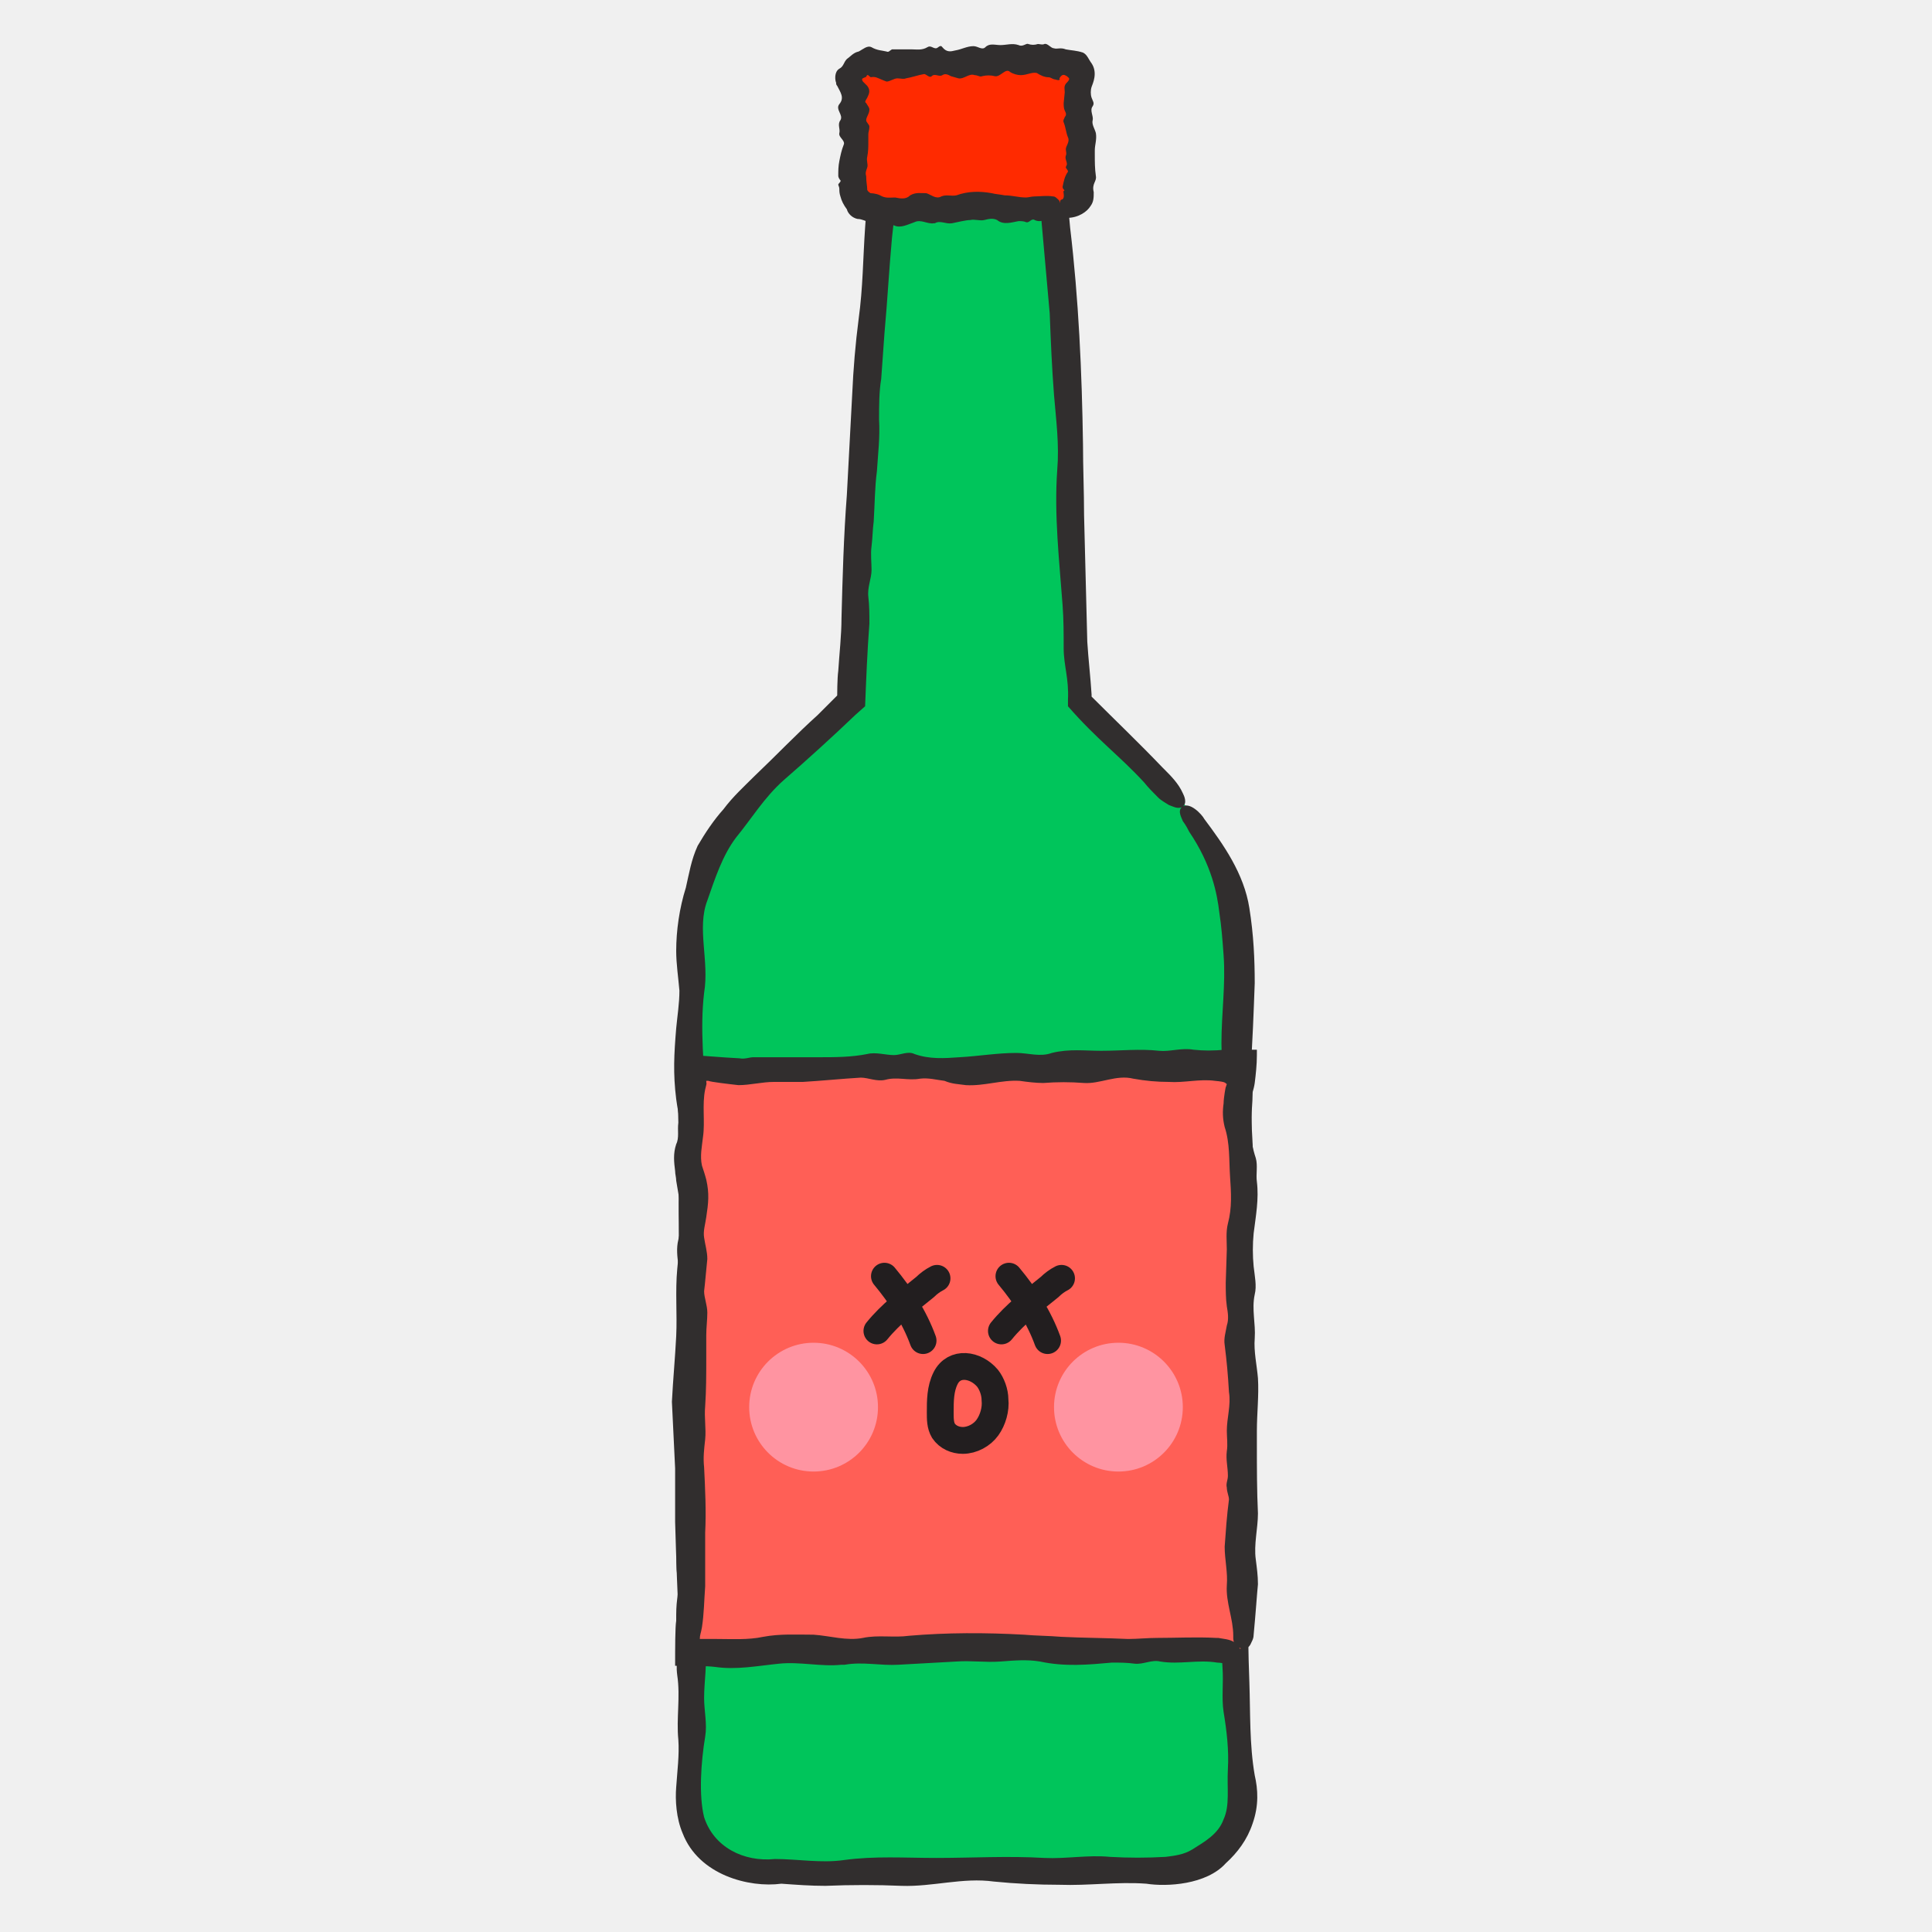
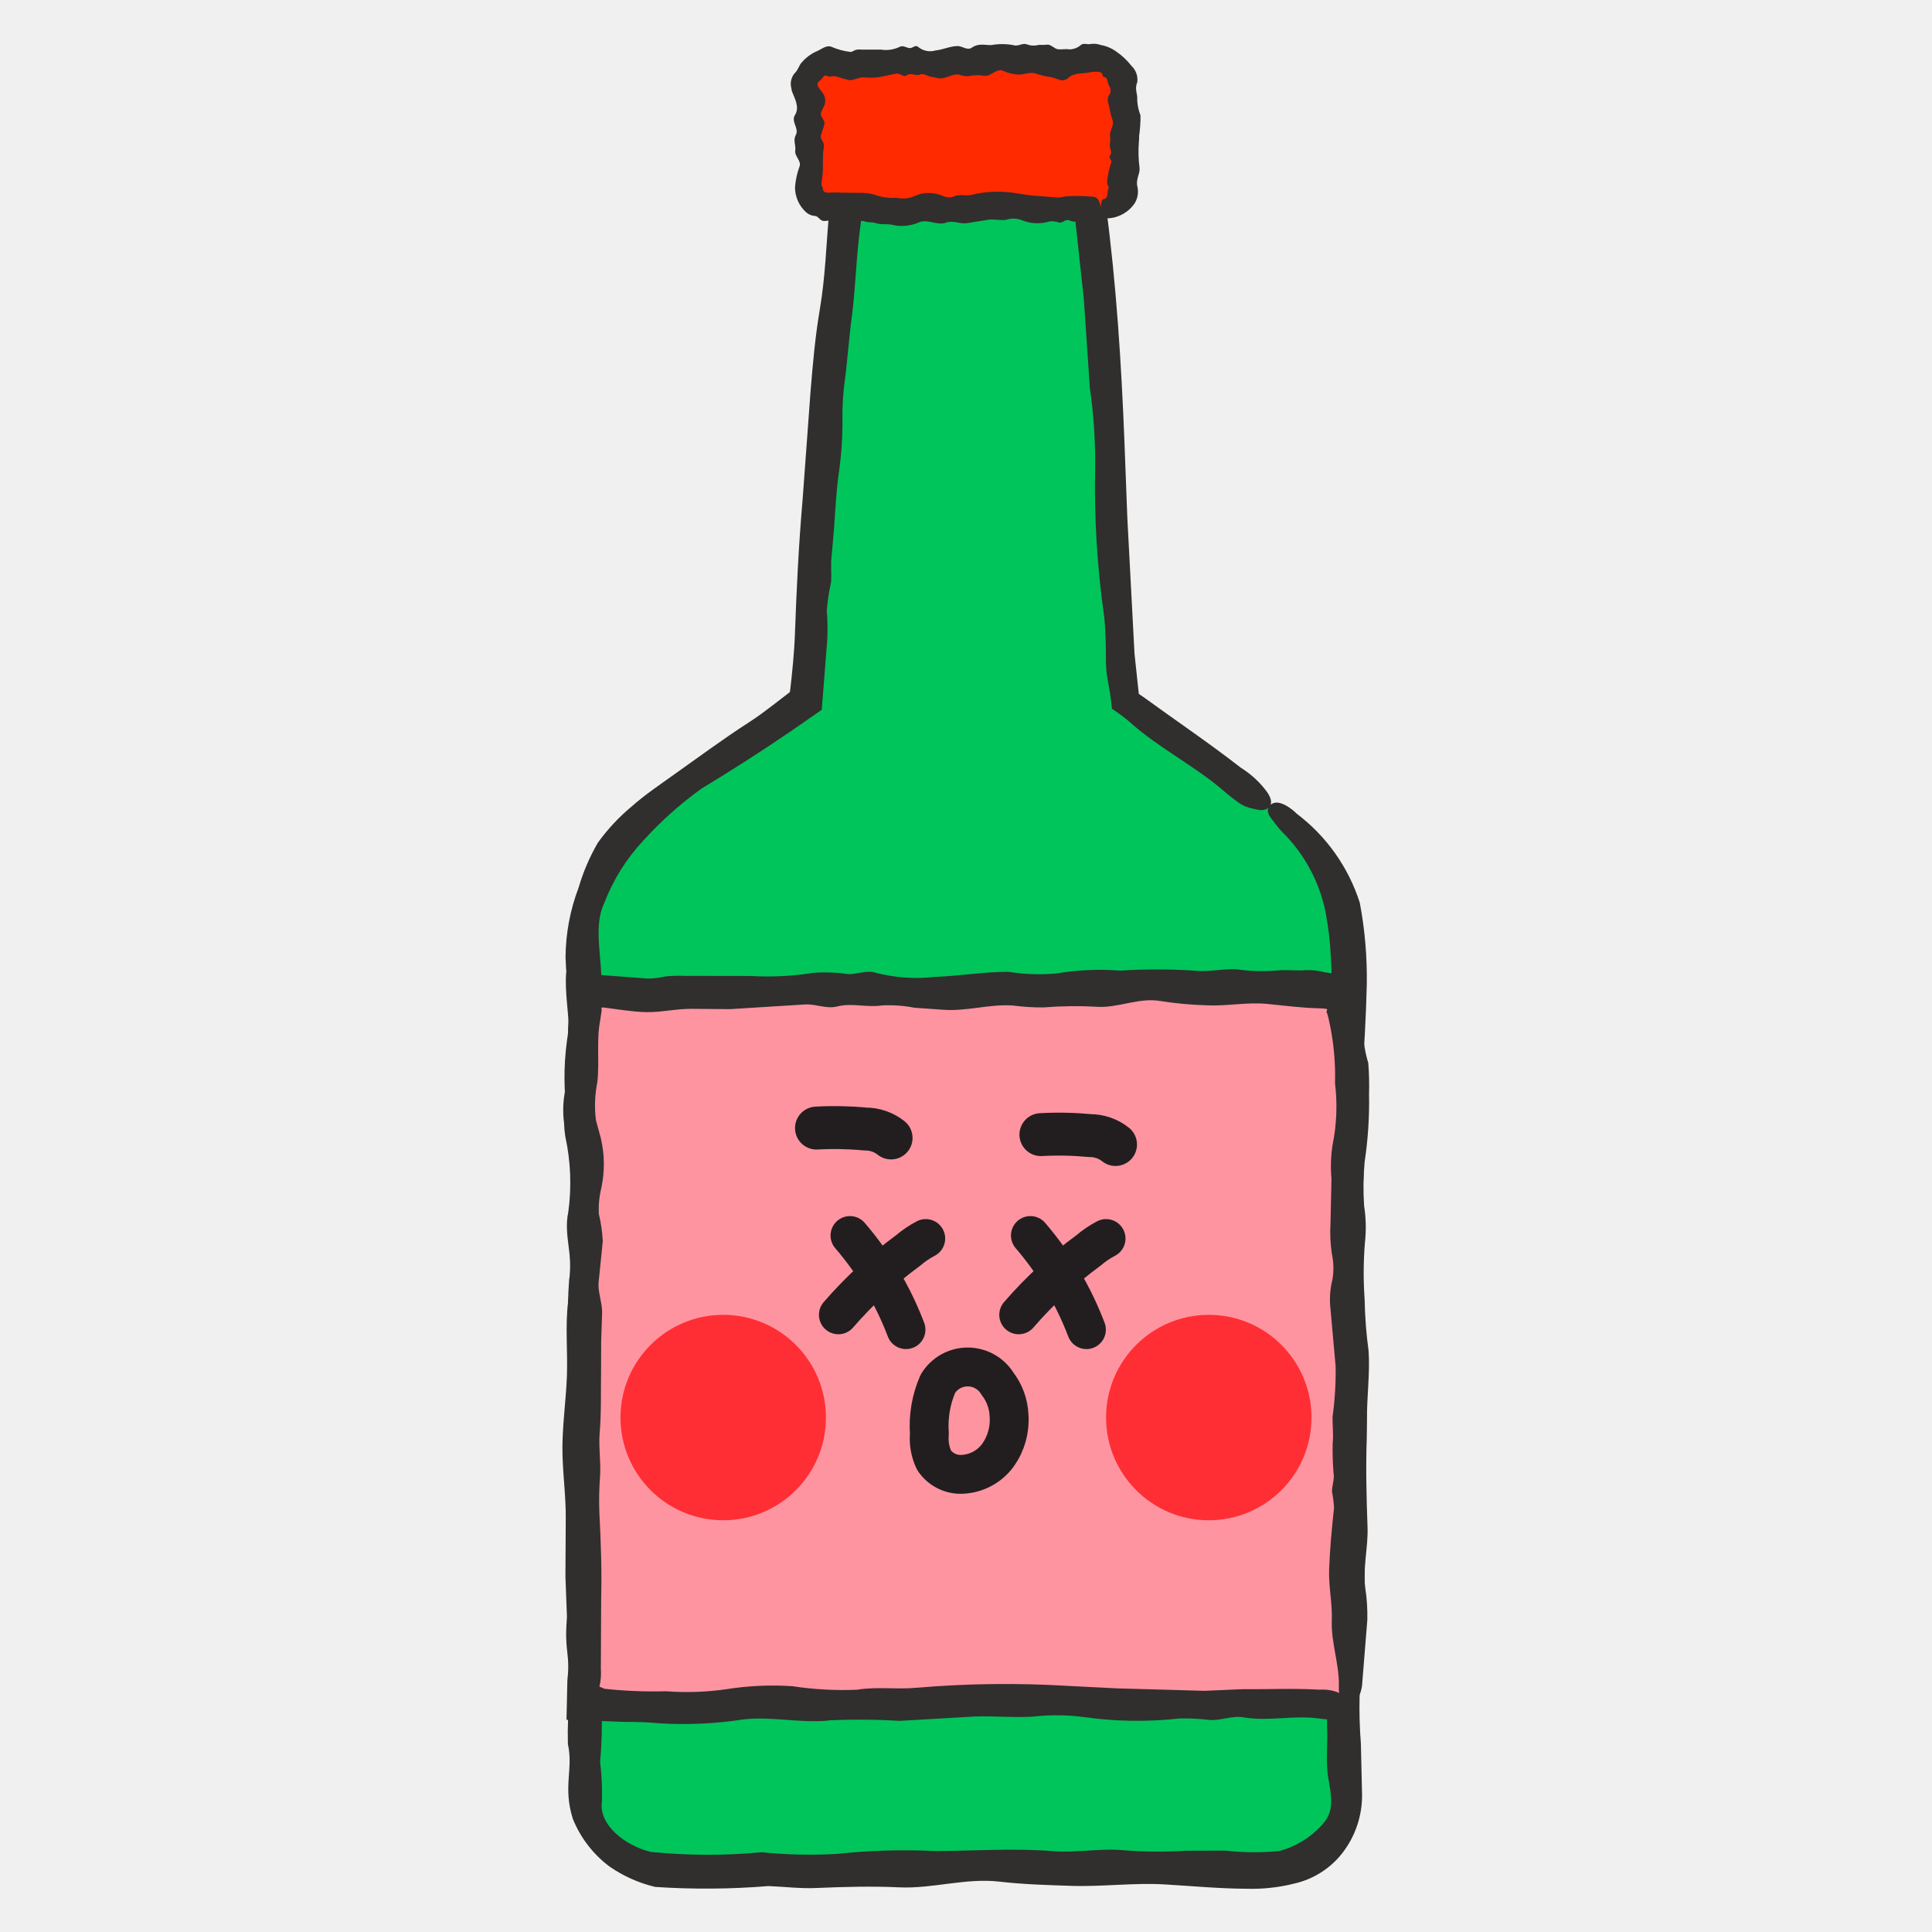
- <svg xmlns="http://www.w3.org/2000/svg" version="1.1" id="레이어_1" x="0px" y="0px" viewBox="0 0 18 18" style="enable-background:new 0 0 18 18;" xml:space="preserve">
-   <style type="text/css">
- 	.st0{fill:#00C55B;}
- 	.st1{fill:#312E2E;}
- 	.st2{fill:#FF5F56;}
- 	.st3{fill:#FF2A00;}
- 	.st4{fill:#FF94A1;}
- 	.st5{fill:#FFFFFF;}
- 	.st6{fill:#008F4E;}
- 	.st7{fill:#221E1F;stroke:#221E1F;stroke-width:0.093;stroke-linecap:round;stroke-linejoin:round;stroke-miterlimit:10;}
- 	.st8{fill:none;stroke:#221E1F;stroke-width:0.317;stroke-linecap:round;stroke-linejoin:round;stroke-miterlimit:10;}
- 	.st9{fill:none;stroke:#EE4022;stroke-width:0.119;stroke-linecap:round;stroke-linejoin:round;stroke-miterlimit:10;}
- 	.st10{fill:#FF543A;stroke:#221E1F;stroke-width:0.2;stroke-linecap:round;stroke-linejoin:round;stroke-miterlimit:10;}
- 	.st11{fill:#FF0005;}
- 	.st12{fill:#FF8B00;}
- 	.st13{fill:#FFFF00;}
- 	.st14{fill:#00FF00;}
- 	.st15{fill:#00BDFF;}
- 	.st16{fill:#BB00FF;}
- 	.st17{fill:none;stroke:#221E1F;stroke-width:0.19;stroke-linecap:round;stroke-linejoin:round;stroke-miterlimit:10;}
- 	.st18{fill:none;stroke:#221E1F;stroke-width:0.2;stroke-linecap:round;stroke-linejoin:round;stroke-miterlimit:10;}
- 	.st19{fill:none;stroke:#00C9F8;stroke-width:0.2;stroke-linecap:round;stroke-linejoin:round;stroke-miterlimit:10;}
- 	.st20{fill:none;stroke:#221E1F;stroke-width:0.25;stroke-linecap:round;stroke-linejoin:round;stroke-miterlimit:10;}
- </style>
-   <g>
-     <path class="st0" d="M11.04,7.5l-0.97-0.97L9.81,1.25H9H8.19L7.93,6.53L6.96,7.5C6.63,7.83,6.44,8.28,6.44,8.75v7.99   c0,0.38,0.31,0.69,0.69,0.69H9h1.87c0.38,0,0.69-0.31,0.69-0.69V8.75C11.56,8.28,11.37,7.83,11.04,7.5z" />
-     <g>
-       <g>
-         <path class="st1" d="M7.28,17.55c0.14,0.01,0.27,0.02,0.41,0.02c0.24-0.01,0.48-0.01,0.71,0c0.29,0.01,0.57-0.08,0.86-0.04     c0.2,0.02,0.41,0.03,0.61,0.03c0.27,0.01,0.54-0.03,0.81-0.01c0.19,0.03,0.56,0.01,0.74-0.19c0.11-0.1,0.2-0.22,0.25-0.37     c0.06-0.17,0.05-0.32,0.02-0.45c-0.05-0.29-0.04-0.58-0.05-0.87c-0.01-0.28-0.02-0.55,0.02-0.83c0.02-0.15,0.01-0.3,0.01-0.45     l0.01-0.59c0-0.14,0-0.28-0.01-0.42c-0.01-0.11-0.02-0.23,0-0.34c0.01-0.11,0.03-0.22,0.02-0.33c-0.01-0.28-0.03-0.54-0.04-0.84     c-0.02-0.23,0.02-0.45,0.02-0.67c0-0.12-0.01-0.24,0-0.36c0.01-0.14-0.01-0.29-0.01-0.43c0-0.06,0.01-0.14,0.01-0.21     c0-0.07-0.02-0.14-0.02-0.21c0.02-0.28,0.03-0.56,0.04-0.83c0-0.22-0.01-0.45-0.05-0.7c-0.05-0.32-0.24-0.59-0.42-0.83     c-0.02-0.04-0.14-0.17-0.21-0.11c-0.04,0.04,0,0.1,0.01,0.13c0.03,0.04,0.05,0.08,0.06,0.1c0.21,0.31,0.26,0.58,0.28,0.75     c0.02,0.13,0.03,0.26,0.04,0.4c0.02,0.27-0.02,0.54-0.02,0.82c0.01,0.4,0.01,0.8,0.01,1.2l0,0.24c0,0.31-0.02,0.62-0.01,0.93     c0.01,0.23,0.04,0.46,0.03,0.69c-0.01,0.25,0.03,0.51,0,0.77c-0.02,0.16,0,0.33,0.01,0.49c0.01,0.2,0.01,0.39,0,0.59     c-0.02,0.3-0.05,0.61-0.03,0.91c0.01,0.14-0.01,0.28,0.01,0.41c0.03,0.18,0.05,0.36,0.04,0.53c-0.01,0.18,0.02,0.34-0.04,0.47     c-0.05,0.14-0.18,0.21-0.29,0.28c-0.08,0.05-0.17,0.06-0.25,0.07c-0.17,0.01-0.35,0.01-0.52,0c-0.2-0.02-0.41,0.02-0.61,0.01     c-0.34-0.02-0.67,0-1.01,0c-0.29,0-0.57-0.02-0.86,0.02c-0.21,0.03-0.43-0.01-0.64-0.01c-0.29,0.03-0.57-0.11-0.66-0.39     c-0.05-0.2-0.03-0.51,0.01-0.75c0.02-0.12-0.01-0.24-0.01-0.36c0-0.16,0.03-0.31,0.01-0.47c-0.03-0.28-0.03-0.56-0.03-0.84     c0-0.3,0-0.6,0-0.9c0-0.08,0-0.17,0-0.25c-0.01-0.08-0.02-0.16-0.02-0.24c0.02-0.28,0.01-0.55,0.05-0.83     c0.02-0.15-0.02-0.31-0.01-0.47c0-0.17,0-0.31,0-0.48c0.01-0.12-0.01-0.25,0.02-0.38c0.03-0.16,0.02-0.32,0.01-0.48     c0-0.06-0.01-0.11-0.01-0.18C6.56,9.93,6.52,9.59,6.56,9.25c0.05-0.3-0.07-0.6,0.03-0.86c0.07-0.2,0.14-0.42,0.27-0.59     C7,7.63,7.12,7.43,7.3,7.27c0.23-0.2,0.45-0.4,0.67-0.61l0.09-0.08C8.07,6.33,8.08,6.07,8.1,5.81c0-0.08,0-0.17-0.01-0.25     C8.08,5.47,8.12,5.39,8.12,5.31c0-0.07-0.01-0.15,0-0.22c0.01-0.08,0.01-0.16,0.02-0.23C8.15,4.7,8.15,4.54,8.17,4.39     C8.18,4.23,8.2,4.07,8.19,3.91c0-0.13,0-0.26,0.02-0.38c0.01-0.15,0.02-0.27,0.03-0.42c0.03-0.33,0.04-0.56,0.07-0.89     C8.33,2.06,8.34,1.9,8.34,1.74c0-0.15,0-0.37-0.01-0.34c0.01,0,0.01-0.01,0.04-0.01C8.74,1.36,9.1,1.41,9.46,1.4l0.05,0     c0.06,0,0.11-0.01,0.17-0.01l0,0.04l0,0.16c0,0.11,0.01,0.21,0.01,0.32c0.03,0.33,0.06,0.68,0.09,1.01     c0.01,0.26,0.02,0.5,0.04,0.76c0.02,0.24,0.05,0.46,0.03,0.7C9.82,4.8,9.87,5.23,9.9,5.64c0.01,0.13,0.01,0.27,0.01,0.4     c0,0.16,0.05,0.28,0.04,0.48l0,0.06c0.27,0.31,0.48,0.46,0.71,0.71c0.04,0.05,0.08,0.09,0.13,0.14c0.03,0.03,0.07,0.05,0.1,0.07     c0.03,0.01,0.08,0.04,0.12,0.02c0.06-0.03,0.02-0.11,0.01-0.13c-0.04-0.09-0.11-0.16-0.17-0.22l-0.02-0.02     c-0.22-0.23-0.44-0.44-0.66-0.66l0-0.02c-0.01-0.16-0.03-0.33-0.04-0.49L10.1,4.8c0-0.22-0.01-0.44-0.01-0.66     c-0.01-0.67-0.04-1.35-0.12-2.02C9.94,1.83,9.95,1.64,9.91,1.26c0-0.04-0.01-0.07-0.01-0.1c-0.23,0.01-0.36,0-0.49-0.01     c-0.13-0.01-0.26-0.02-0.4-0.02l-0.41,0C8.44,1.13,8.28,1.13,8.09,1.14l0,0.1c0,0.25,0,0.31,0,0.47     C8.08,1.85,8.07,1.99,8.06,2.12C8.04,2.41,8.04,2.68,8,2.97C7.97,3.2,7.95,3.44,7.94,3.67L7.89,4.61C7.86,5,7.85,5.38,7.84,5.76     c0,0.16-0.02,0.33-0.03,0.49C7.8,6.32,7.8,6.48,7.8,6.48L7.73,6.55L7.62,6.66c-0.2,0.18-0.39,0.38-0.59,0.57     c-0.1,0.1-0.2,0.19-0.29,0.31C6.65,7.64,6.57,7.76,6.5,7.88C6.44,8.01,6.42,8.14,6.39,8.27c-0.06,0.19-0.09,0.4-0.09,0.59     c0,0.12,0.02,0.25,0.03,0.37C6.33,9.35,6.31,9.47,6.3,9.58c-0.02,0.24-0.03,0.42,0,0.66c0.01,0.08,0.03,0.17,0.04,0.24     c0.02,0.17,0,0.33-0.01,0.51c-0.02,0.27,0.01,0.56-0.02,0.83c-0.02,0.21,0,0.42-0.01,0.63c-0.01,0.2-0.03,0.41-0.04,0.61     c0.01,0.2,0.02,0.42,0.03,0.62l0,0.5c0.01,0.33,0.02,0.68,0.04,1.01c0,0.14-0.04,0.28-0.02,0.42c0.03,0.2-0.01,0.4,0.01,0.6     c0.01,0.14-0.01,0.29-0.02,0.44c-0.01,0.12,0,0.29,0.06,0.43C6.51,17.47,6.98,17.59,7.28,17.55z" />
-       </g>
-     </g>
-   </g>
-   <g>
-     <rect x="6.44" y="9.95" class="st2" width="5.12" height="5.41" />
-     <g>
-       <g>
-         <path class="st1" d="M9.5,10.07c0.07,0.01,0.15,0.02,0.22,0.02c0.13-0.01,0.25-0.01,0.38,0c0.15,0.01,0.3-0.08,0.46-0.04     c0.11,0.02,0.22,0.03,0.33,0.03c0.14,0.01,0.29-0.03,0.43-0.01c0.11,0.01,0.09,0.02,0.11,0.03l-0.01,0.03     c0-0.01-0.02,0.1-0.02,0.15c-0.01,0.07-0.01,0.14,0.01,0.22c0.05,0.15,0.04,0.31,0.05,0.46c0.01,0.15,0.02,0.29-0.02,0.44     c-0.02,0.08-0.01,0.16-0.01,0.24l-0.01,0.31c0,0.07,0,0.15,0.01,0.22c0.01,0.06,0.02,0.12,0,0.18c-0.01,0.06-0.03,0.12-0.02,0.18     c0.02,0.16,0.03,0.27,0.04,0.44c0.02,0.12-0.02,0.24-0.02,0.36c0,0.06,0.01,0.13,0,0.19c-0.01,0.08,0.01,0.15,0.01,0.23     c0,0.04-0.02,0.07-0.01,0.11c0,0.04,0.02,0.08,0.02,0.11c-0.02,0.15-0.03,0.3-0.04,0.44c0,0.12,0.03,0.24,0.02,0.36     c-0.01,0.16,0.06,0.31,0.06,0.47c0,0.02-0.01,0.11,0.09,0.12c0.06,0,0.07-0.04,0.08-0.06c0.01-0.02,0.02-0.04,0.02-0.07     c0.02-0.21,0.03-0.37,0.04-0.47c0-0.08-0.01-0.15-0.02-0.23c-0.02-0.14,0.02-0.29,0.02-0.43c-0.01-0.21-0.01-0.42-0.01-0.64     l0-0.13c0-0.16,0.02-0.33,0.01-0.49c-0.01-0.12-0.04-0.25-0.03-0.37c0.01-0.14-0.03-0.27,0-0.41c0.02-0.08,0-0.17-0.01-0.26     c-0.01-0.1-0.01-0.21,0-0.31c0.02-0.16,0.05-0.32,0.03-0.48c-0.01-0.07,0.01-0.15-0.01-0.22c-0.03-0.09-0.05-0.19-0.04-0.28     c0-0.1,0-0.18,0-0.27c0-0.05,0.02-0.08,0.03-0.15c0.01-0.08,0.02-0.17,0.02-0.26l0-0.05c-0.1,0-0.19,0-0.29,0     c-0.13,0.01-0.2,0.01-0.3,0c-0.11-0.02-0.22,0.02-0.32,0.01c-0.18-0.02-0.36,0-0.54,0c-0.15,0-0.3-0.02-0.46,0.02     C9.69,9.85,9.58,9.81,9.47,9.81c-0.18,0-0.35,0.03-0.53,0.04C8.8,9.86,8.66,9.87,8.52,9.82C8.46,9.79,8.39,9.83,8.33,9.83     c-0.08,0-0.17-0.03-0.25-0.01c-0.15,0.03-0.3,0.03-0.45,0.03l-0.48,0c-0.04,0-0.09,0-0.13,0C6.98,9.85,6.94,9.87,6.89,9.86     C6.7,9.85,6.61,9.84,6.32,9.82l-0.02,0c-0.01,0.12,0.02,0.33,0.02,0.38c-0.01,0.09,0,0.17,0,0.26c-0.01,0.07,0.01,0.14-0.02,0.2     c-0.03,0.09-0.02,0.17-0.01,0.25c0,0.03,0.01,0.06,0.01,0.09c0.03,0.18,0.07,0.36,0.02,0.55c-0.04,0.16,0.04,0.32,0.01,0.48     c-0.03,0.12,0,0.25-0.01,0.37c-0.01,0.12,0.06,0.24,0.04,0.37c-0.02,0.16-0.04,0.32-0.04,0.48c0,0.15-0.01,0.29-0.01,0.43     c0,0.04,0.01,0.09,0.02,0.13c0.01,0.04-0.02,0.09-0.02,0.13c0,0.04,0.01,0.08,0.01,0.12c0,0.05,0,0.08,0,0.12     c0,0.08,0,0.16-0.01,0.25c-0.01,0.08-0.01,0.17,0,0.26c0.01,0.07,0.01,0.14,0,0.2C6.3,14.97,6.3,15.01,6.3,15.1     c-0.01,0.06-0.01,0.26-0.01,0.42c0.11,0,0.29,0,0.37,0.01c0.2,0.03,0.4-0.01,0.6-0.03c0.19-0.02,0.39,0.03,0.58,0.01l0.03,0     c0.17-0.03,0.33,0.01,0.5,0c0.17-0.01,0.37-0.02,0.54-0.03c0.14-0.01,0.27,0.01,0.41,0c0.13-0.01,0.25-0.02,0.37,0     c0.23,0.05,0.45,0.03,0.67,0.01c0.07,0,0.14,0,0.21,0.01c0.08,0.01,0.16-0.04,0.24-0.02c0.18,0.03,0.35-0.02,0.53,0.01     c0.03,0,0.07,0.01,0.1,0.01c0.02,0,0.04-0.01,0.06-0.03c0.02-0.01,0.05-0.03,0.05-0.07c0.01-0.06-0.03-0.09-0.05-0.1     c-0.05-0.03-0.1-0.03-0.15-0.04l-0.02,0c-0.18-0.01-0.37,0-0.55,0c-0.09,0-0.18,0.01-0.27,0.01c-0.21-0.01-0.42-0.01-0.62-0.02     c-0.12-0.01-0.24-0.01-0.35-0.02c-0.36-0.02-0.72-0.02-1.07,0.01c-0.14,0.02-0.29-0.01-0.43,0.02c-0.15,0.03-0.31-0.02-0.46-0.03     c-0.16,0-0.31-0.01-0.47,0.02c-0.14,0.03-0.29,0.02-0.43,0.02c-0.06,0-0.11,0-0.16,0c0-0.04,0.01-0.05,0.02-0.11     c0.02-0.13,0.02-0.25,0.03-0.38c0-0.17,0-0.33,0-0.5c0.01-0.2,0-0.41-0.01-0.61c-0.01-0.09,0-0.17,0.01-0.26     c0.01-0.1-0.01-0.2,0-0.31c0.01-0.15,0.01-0.29,0.01-0.44l0-0.22c0-0.07,0.01-0.14,0.01-0.21c0-0.07-0.03-0.14-0.03-0.2     c0.01-0.08,0.02-0.21,0.03-0.3c0-0.07-0.02-0.13-0.03-0.2c-0.01-0.06,0.01-0.12,0.02-0.19c0.02-0.13,0.03-0.22,0-0.35     c-0.01-0.04-0.03-0.1-0.04-0.13c-0.02-0.09,0-0.18,0.01-0.27c0.02-0.14-0.01-0.3,0.02-0.44c0.02-0.08,0.01-0.04,0.01-0.08     c0.01,0,0.02,0,0.02,0c0.02,0.01,0.19,0.03,0.28,0.04c0.11,0,0.22-0.03,0.33-0.03l0.27,0c0.17-0.01,0.37-0.03,0.54-0.04     c0.07,0,0.15,0.04,0.23,0.02c0.11-0.03,0.21,0.01,0.32-0.01c0.08-0.01,0.15,0.01,0.23,0.02C8.87,10.1,8.93,10.1,9,10.11     C9.17,10.12,9.33,10.06,9.5,10.07z" />
-       </g>
-     </g>
-   </g>
-   <g>
-     <path class="st3" d="M9.87,1.93H8.12c-0.1,0-0.18-0.08-0.18-0.18v-1c0-0.1,0.08-0.18,0.18-0.18h1.75c0.1,0,0.18,0.08,0.18,0.18v1   C10.05,1.85,9.97,1.93,9.87,1.93z" />
-     <g>
-       <g>
-         <path class="st1" d="M9.08,0.7C9.11,0.7,9.13,0.72,9.15,0.71c0.04-0.01,0.08-0.01,0.12,0c0.05,0.01,0.1-0.08,0.14-0.04     c0.03,0.02,0.07,0.03,0.1,0.03C9.57,0.7,9.61,0.67,9.66,0.68C9.69,0.7,9.73,0.72,9.77,0.72c0.02,0,0.04,0.02,0.06,0.02     c0.03,0.01,0.05,0.01,0.04-0.01C9.9,0.68,9.92,0.7,9.94,0.71c0.02,0.02,0.04,0.02-0.01,0.07C9.91,0.81,9.92,0.83,9.92,0.86     l-0.01,0.1c0,0.02,0,0.05,0.01,0.07c0.01,0.02,0.02,0.04,0,0.06C9.92,1.1,9.9,1.12,9.91,1.14c0.02,0.05,0.02,0.09,0.04,0.14     c0.02,0.04-0.02,0.08-0.02,0.11c0,0.02,0.01,0.04,0,0.06C9.92,1.48,9.94,1.5,9.94,1.53c0,0.01-0.01,0.02-0.01,0.03     c0,0.01,0.02,0.02,0.02,0.04C9.92,1.64,9.91,1.69,9.9,1.74c0,0.03,0.03,0.03,0.01,0.04c-0.01,0,0.02,0.07-0.02,0.08     c0,0-0.02-0.01-0.02,0.09c0,0.06,0.02,0.07,0.03,0.07c0.01,0.01,0.02,0.01,0.04,0.01c0.11,0,0.19-0.06,0.22-0.11     c0.03-0.04,0.03-0.08,0.03-0.13c-0.02-0.08,0.03-0.1,0.02-0.15c-0.01-0.07-0.01-0.13-0.01-0.2c0-0.01,0-0.03,0-0.04     c0-0.05,0.02-0.1,0.01-0.16c-0.01-0.04-0.04-0.08-0.03-0.12c0.01-0.04-0.03-0.09,0-0.13c0.02-0.03,0-0.05-0.01-0.08     c-0.01-0.03-0.01-0.07,0-0.1c0.01-0.03,0.06-0.13,0-0.22c-0.03-0.04-0.04-0.08-0.08-0.1c-0.06-0.02-0.11-0.02-0.16-0.03     c-0.05-0.02-0.08,0-0.11-0.01c-0.03,0-0.06-0.05-0.09-0.04c-0.02,0.01-0.04,0-0.06,0c-0.03,0.01-0.06,0.01-0.09,0     C9.56,0.4,9.53,0.44,9.49,0.42c-0.06-0.02-0.11,0-0.17,0c-0.05,0-0.1-0.02-0.14,0.02C9.15,0.47,9.11,0.43,9.07,0.43     c-0.06,0-0.11,0.03-0.17,0.04C8.86,0.48,8.82,0.49,8.78,0.44C8.76,0.41,8.74,0.45,8.72,0.45c-0.03,0-0.05-0.03-0.08-0.01     C8.59,0.47,8.54,0.46,8.5,0.46c-0.05,0-0.1,0-0.15,0c-0.01,0-0.03,0-0.04,0C8.29,0.47,8.28,0.49,8.26,0.48     C8.22,0.47,8.17,0.47,8.12,0.44C8.08,0.42,8.04,0.46,8,0.48C7.95,0.49,7.92,0.53,7.89,0.55C7.86,0.58,7.86,0.62,7.82,0.64     C7.77,0.67,7.78,0.75,7.79,0.77c0,0.01,0,0.02,0.01,0.03c0.03,0.06,0.07,0.11,0.02,0.17c-0.04,0.05,0.04,0.1,0.01,0.15     c-0.03,0.04,0,0.08-0.01,0.12C7.81,1.28,7.88,1.31,7.86,1.35C7.84,1.4,7.83,1.45,7.82,1.5C7.81,1.55,7.81,1.59,7.81,1.64     c0,0.01,0.01,0.03,0.02,0.04c0.01,0.01-0.02,0.03-0.02,0.04c0,0.01,0.01,0.02,0.01,0.04c0,0.02,0,0.04,0.01,0.07     c0.01,0.04,0.03,0.08,0.06,0.12C7.9,1.99,7.94,2.03,7.99,2.04c0.04,0,0.07,0.02,0.11,0.03c0.04,0.01,0.05,0,0.08,0.01     c0.05,0.02,0.1,0,0.15,0.02c0.06,0.03,0.13-0.01,0.19-0.03C8.58,2.04,8.64,2.09,8.7,2.08l0.01,0c0.05-0.03,0.1,0.01,0.16,0     c0.05-0.01,0.13-0.03,0.17-0.03c0.04-0.01,0.09,0.01,0.13,0c0.04-0.01,0.08-0.02,0.12,0C9.35,2.1,9.43,2.07,9.49,2.06     c0.02,0,0.05,0,0.07,0.01c0.03,0.01,0.05-0.04,0.08-0.02c0.06,0.03,0.11-0.02,0.17,0.01c0.01,0,0.02,0.01,0.03,0.01     c0.01,0,0.01-0.01,0.02-0.03c0-0.01,0.01-0.03,0.02-0.07c0-0.06-0.01-0.09-0.01-0.1C9.84,1.84,9.83,1.83,9.81,1.83l0,0     c-0.06-0.01-0.12,0-0.17,0c-0.03,0-0.06,0.01-0.08,0.01c-0.07,0-0.13-0.02-0.2-0.02C9.31,1.81,9.28,1.81,9.24,1.8     C9.13,1.78,9.02,1.78,8.91,1.82C8.86,1.83,8.82,1.81,8.77,1.83C8.72,1.86,8.67,1.81,8.63,1.8c-0.05,0-0.1-0.01-0.15,0.02     C8.44,1.86,8.39,1.85,8.34,1.84C8.29,1.84,8.25,1.85,8.2,1.82C8.16,1.8,8.11,1.8,8.11,1.8C8.1,1.79,8.09,1.79,8.08,1.77     C8.08,1.73,8.07,1.7,8.07,1.64c-0.01-0.03,0-0.05,0.01-0.08c0.01-0.03-0.01-0.06,0-0.1c0.01-0.05,0.01-0.09,0.01-0.14     c0-0.02,0-0.04,0-0.07c0-0.02,0.01-0.04,0.01-0.07c0-0.02-0.03-0.04-0.03-0.06c0-0.03,0.03-0.06,0.03-0.1     c0-0.02-0.02-0.04-0.03-0.06C8.05,0.95,8.07,0.93,8.08,0.91c0.02-0.04,0.03-0.07,0-0.11C8.07,0.79,8.05,0.77,8.04,0.76     c-0.02-0.03,0-0.03,0.02-0.04C8.08,0.72,8.07,0.68,8.1,0.71c0.02,0.02,0.01,0,0.06,0.01c0.03,0.01,0.07,0.03,0.1,0.04     c0.03,0,0.07-0.03,0.1-0.03c0.03,0,0.06,0.01,0.08,0c0.06-0.01,0.11-0.03,0.17-0.04c0.02,0,0.05,0.04,0.07,0.02     c0.03-0.03,0.07,0.01,0.1-0.01C8.81,0.68,8.84,0.7,8.86,0.71C8.89,0.72,8.9,0.72,8.93,0.73C8.98,0.74,9.03,0.68,9.08,0.7z" />
-       </g>
-     </g>
-   </g>
-   <g>
-     <circle class="st4" cx="7.58" cy="13.11" r="0.6" />
-     <circle class="st4" cx="10.42" cy="13.11" r="0.6" />
-   </g>
-   <g>
-     <path class="st20" d="M8.24,11.89c0.15,0.18,0.28,0.38,0.36,0.6" />
-     <path class="st20" d="M8.73,11.91c-0.04,0.02-0.08,0.05-0.11,0.08c-0.16,0.13-0.32,0.25-0.45,0.41" />
-   </g>
-   <g>
-     <path class="st20" d="M9.4,11.89c0.15,0.18,0.28,0.38,0.36,0.6" />
-     <path class="st20" d="M9.89,11.91c-0.04,0.02-0.08,0.05-0.11,0.08c-0.16,0.13-0.32,0.25-0.45,0.41" />
-   </g>
-   <path class="st20" d="M8.81,12.84c-0.05,0.1-0.05,0.21-0.05,0.32c0,0.06,0,0.12,0.03,0.17c0.04,0.06,0.11,0.09,0.18,0.09  c0.09,0,0.18-0.05,0.23-0.12s0.08-0.17,0.07-0.26c0-0.07-0.03-0.15-0.07-0.2C9.09,12.71,8.89,12.68,8.81,12.84z" />
+ <svg xmlns="http://www.w3.org/2000/svg" id="레이어_1" data-name="레이어 1" viewBox="0 0 18 18">
+   <defs>
+     <style>.cls-1{fill:#00c55b;}.cls-2{fill:#312e2e;}.cls-3{fill:#ff2a00;}.cls-4{fill:#ff94a1;}.cls-5{fill:#fff;stroke-width:0.4px;}.cls-5,.cls-7{stroke:#221e1f;stroke-linecap:round;stroke-linejoin:round;}.cls-6{fill:#ff2e34;}.cls-7{fill:none;stroke-width:0.362px;}</style>
+   </defs>
+   <path class="cls-1" d="M11.837,7.499,10.492,6.531l-.373-5.278H7.881L7.508,6.531l-1.345.968A1.564,1.564,0,0,0,5.444,8.747V16.734c0,.383.432.694.964.694h5.184c.532,0,.964-.311.964-.694V8.747A1.564,1.564,0,0,0,11.837,7.499Z" />
+   <path class="cls-2" d="M7.16,17.572c.149.006.298.025.447.018.258-.011.516-.018.772-.006.312.014.619-.09.934-.053.215.025.445.032.665.039.293.01.585-.031.877-.013.241.014.508.039.751.04a1.64,1.64,0,0,0,.456-.049.79.79,0,0,0,.441-.279.875.875,0,0,0,.187-.551l-.011-.473a4.327,4.327,0,0,1,.023-.899,3.141,3.141,0,0,0,.01-.493l.009-.64a3.357,3.357,0,0,0-.013-.452,1.517,1.517,0,0,1-.005-.37,1.864,1.864,0,0,0,.022-.36l-.052-.906c-.021-.245.027-.487.029-.729.001-.128-.01-.263-.001-.389.011-.157-.011-.314-.011-.471l.017-.226c-.001-.078-.024-.155-.019-.232.021-.3.039-.602.046-.902a3.781,3.781,0,0,0-.065-.765,1.681,1.681,0,0,0-.589-.831c-.03-.033-.182-.161-.252-.071-.044.057.016.115.034.139a.957.957,0,0,0,.083.102,1.454,1.454,0,0,1,.404.743,2.919,2.919,0,0,1,.05.422c.025.294-.028.591-.021.885.01.434.017.864.007,1.298l-.002.255c.003.332-.029.671-.015,1.003.011.251.045.502.037.751-.009.276.034.552-.003.83a3.113,3.113,0,0,0,.008.53,6.345,6.345,0,0,1-.005.638,9.041,9.041,0,0,0-.041.985c.008.15-.012.3.007.449.036.211.064.334-.052.461a.824.824,0,0,1-.397.245,2.402,2.402,0,0,1-.506-.003l-.37.001a4.123,4.123,0,0,1-.57-.004c-.218-.022-.441.025-.662.008-.364-.029-.729-.003-1.093-.001a6.015,6.015,0,0,0-.931.027,4.416,4.416,0,0,1-.692-.016,5.379,5.379,0,0,1-1.034-.003c-.237-.057-.489-.251-.456-.471a2.418,2.418,0,0,0-.017-.369,3.756,3.756,0,0,0,.013-.507,6.457,6.457,0,0,1-.03-.914l.001-.971c0-.089.003-.179-.005-.268a1.776,1.776,0,0,1-.02-.261c.019-.301.015-.602.055-.902.022-.167-.024-.337-.017-.505l.005-.521a2.67,2.67,0,0,1,.018-.412,2.255,2.255,0,0,0,.017-.518l-.011-.192a4.874,4.874,0,0,1-.028-1.111c.058-.322-.084-.659.042-.922A1.781,1.781,0,0,1,5.996,7.829a3.449,3.449,0,0,1,.54-.482q.419-.253.823-.528l.297-.206.051-.647a2.041,2.041,0,0,0-.004-.275,1.825,1.825,0,0,1,.04-.267c.006-.081-.005-.162.005-.243l.022-.253c.012-.167.02-.334.042-.5a3.34,3.34,0,0,0,.037-.521,2.497,2.497,0,0,1,.029-.413l.047-.457c.048-.328.048-.633.095-.961.019-.134.031-.269.038-.404l.007-.203c-.002-.024-.006-.015-.01-.03.009-.005-.006-.01.036-.015l.209-.015c.395-.026.79.034,1.183.014l.053-.004a2.19,2.19,0,0,1,.432-.003.301.301,0,0,0-.003.064l.015.214.118,1.095.056.826a4.759,4.759,0,0,1,.049.755,8.513,8.513,0,0,0,.084,1.371c.016.145.016.292.017.437.003.146.032.186.056.426a1.582,1.582,0,0,1,.16.118c.267.242.594.403.869.636a1.898,1.898,0,0,0,.159.126.342.342,0,0,0,.125.05c.034.007.094.029.139-.004.063-.046.011-.124-.007-.151a.869.869,0,0,0-.221-.211L11.557,7.15c-.294-.229-.603-.437-.904-.656l-.043-.029-.04-.374L10.503,4.823l-.027-.713c-.029-.729-.075-1.457-.171-2.182-.015-.114-.023-.228-.03-.342l-.034-.464-.312.013a7.634,7.634,0,0,1-.934-.033,7.01,7.01,0,0,0-.967.027l-.249.016L7.757,1.607,7.726,1.965c-.029.315-.035.605-.088.918-.043.252-.065.506-.086.76L7.477,4.663c-.036.415-.056.831-.071,1.247-.006.17-.026.366-.044.518l-.003.02-.157.121c-.072.055-.144.109-.22.158-.249.16-.486.337-.727.507-.118.085-.246.17-.369.279a1.84,1.84,0,0,0-.315.337,1.88,1.88,0,0,0-.18.419,1.864,1.864,0,0,0-.122.651,3.411,3.411,0,0,0,.037.399,2.095,2.095,0,0,1-.024.379,2.552,2.552,0,0,0,.005.717l.046.264a2.691,2.691,0,0,1-.013.55c-.022.293.01.606-.027.899-.028.228-.003.459-.011.688-.008.218-.04.441-.042.661-.002.223.033.445.031.668l-.003.547L5.31,15.791a3.298,3.298,0,0,0-.019.458c.052.235-.048.394.045.694a1.039,1.039,0,0,0,.344.448,1.258,1.258,0,0,0,.424.189A7.106,7.106,0,0,0,7.16,17.572Z" />
+   <rect class="cls-3" x="7.53" y="0.573" width="2.936" height="1.36" rx="0.211" />
+   <path class="cls-2" d="M8.935.695a.236.236,0,0,0,.086.015A.384.384,0,0,1,9.169.706c.06.012.119-.077.179-.045a.381.381,0,0,0,.127.033c.056.008.112-.026.168-.011a.739.739,0,0,0,.144.035.453.453,0,0,1,.077.023.081.081,0,0,0,.084-.011c.06-.054.121-.042.181-.052.048-.008.138-.026.144.022.005.025.019.014.029.023A.074.074,0,0,1,10.321.762c.002.016-.001.005.014.042A.071.071,0,0,1,10.34.875a.093.093,0,0,0-.019.069c.018.058.022.116.044.174.018.047-.023.093-.024.14a.269.269,0,0,1,.001.075c-.01.03.01.06.01.09,0,.014-.015.029-.014.043.001.015.021.03.016.045a.861.861,0,0,0-.039.173c-.004.06.026.049.011.075-.011.011.006.088-.042.096-.006.001-.026-.004-.029.091-.002.061.022.069.031.075a.072.072,0,0,0,.041.013.32.32,0,0,0,.247-.144.211.211,0,0,0,.024-.147c-.02-.072.024-.118.019-.177a1.189,1.189,0,0,1-.006-.249.271.271,0,0,0,.002-.049,1.366,1.366,0,0,0,.013-.192.463.463,0,0,1-.031-.144c.007-.057-.028-.098.001-.167a.177.177,0,0,0-.055-.152.632.632,0,0,0-.14-.132.355.355,0,0,0-.146-.062A.198.198,0,0,0,10.16.41c-.029.007-.058-.01-.086.006a.164.164,0,0,1-.111.044C9.927.454,9.892.463,9.857.459,9.821.454,9.786.407,9.751.417a.674.674,0,0,1-.071.001.183.183,0,0,1-.109-.003C9.529.395,9.486.436,9.444.421a.575.575,0,0,0-.209-.001c-.059.001-.119-.019-.179.023C9.012.474,8.967.429,8.923.429c-.069 0-.138.034-.206.041A.176.176,0,0,1,8.554.437c-.025-.023-.05.011-.075.011C8.446.448,8.414.418,8.381.437a.295.295,0,0,1-.175.025L8.02.462a.134.134,0,0,0-.051.004C7.952.472,7.935.488,7.919.483a.624.624,0,0,1-.173-.047c-.049-.02-.102.03-.146.046a.372.372,0,0,0-.126.095C7.443.606,7.438.651,7.402.684a.155.155,0,0,0-.029.139.123.123,0,0,0,.009.037c.028.071.068.142.024.213-.038.062.042.124.008.186-.027.048.003.097-.005.146-.008.048.058.095.041.143a.728.728,0,0,0-.043.195.313.313,0,0,0,.107.238.139.139,0,0,0,.08.031c.028.002.042.037.07.045.025.006.051-.005.075-.001a.259.259,0,0,0,.05.004.364.364,0,0,1,.096.006.149.149,0,0,0,.1 0.0.112.112,0,0,1,.079-.001c.029.009.059.003.088.012.063.021.122.003.185.023a.407.407,0,0,0,.236-.033c.076-.022.151.029.227.012l.01-.003c.065-.027.13.012.194.004l.211-.034c.053-.005.106.01.159.002a.213.213,0,0,1,.145.003.381.381,0,0,0,.263.011.2.2,0,0,1,.084.011c.032.009.064-.036.096-.02.069.034.137-.017.206.008a.088.088,0,0,0,.039.008c.008-.001.017-.011.025-.027A.144.144,0,0,0,10.253,1.968a.159.159,0,0,0-.018-.101.062.062,0,0,0-.058-.035l-.006-0a1.549,1.549,0,0,0-.214-.004c-.035-.001-.069.013-.104.012L9.609,1.821l-.137-.02a1.035,1.035,0,0,0-.42.014c-.056.015-.112-.01-.168.016-.06.028-.119-.024-.179-.028a.302.302,0,0,0-.182.023.279.279,0,0,1-.17.017A.522.522,0,0,1,8.177,1.824a.408.408,0,0,0-.146-.027l-.196-.002c-.101-.007-.117.008-.149-.005a.036.036,0,0,1-.02-.036c.001-.019-.02-.015-.01-.067a.887.887,0,0,0,.011-.17l.001-.086c.001-.026.009-.054.008-.081-.001-.026-.031-.053-.029-.079.004-.039.028-.078.034-.118.004-.026-.022-.051-.031-.077-.009-.024.01-.048.02-.073A.121.121,0,0,0,7.664.865L7.625.814C7.605.772,7.625.763,7.643.748,7.666.733,7.672.691,7.709.708c.023.017.021-.004.079.003A1.236,1.236,0,0,0,7.915.747c.043.002.085-.028.128-.026A1.0 1,0,0,0,8.148.723c.07-.005.141-.029.211-.037.029-.003.059.037.088.016.042-.03.083.011.125-.008C8.601.68,8.632.705,8.662.712l.077.016C8.806.744,8.87.683,8.935.695Z" />
+   <rect class="cls-4" x="5.439" y="9.223" width="7.123" height="6.639" />
+   <path class="cls-2" d="M9.434,9.368a2.139,2.139,0,0,0,.287.018,3.599,3.599,0,0,1,.495-.006c.201.014.397-.09.599-.053a3.303,3.303,0,0,0,.426.039c.188.01.375-.031.563-.013.154.015.327.038.481.041.126.002.063.02.078.027l-.001.002c-.007.036-.014-.053.015.063a2.365,2.365,0,0,1,.061.606,1.79,1.79,0,0,1-.023.576,1.297,1.297,0,0,0-.01.316l-.009.41a1.384,1.384,0,0,0,.013.29.627.627,0,0,1,.005.237.775.775,0,0,0-.022.231l.052.581a3.131,3.131,0,0,1-.029.468c-.001.082.01.169.001.25a2.653,2.653,0,0,0,.011.302c0,.048-.018.097-.017.145a1.182,1.182,0,0,1,.019.149c-.021.193-.039.386-.046.579-.005.156.031.313.025.47-.008.206.071.41.066.615-.001.027-.009.148.103.152a.086.086,0,0,0,.09-.073.313.313,0,0,0,.023-.088l.049-.609a1.696,1.696,0,0,0-.019-.298c-.025-.188.028-.379.021-.567-.01-.279-.017-.554-.007-.833l.002-.164c-.003-.213.029-.43.015-.643a4.117,4.117,0,0,1-.037-.482,3.461,3.461,0,0,1,.003-.532,1.285,1.285,0,0,0-.008-.34,2.613,2.613,0,0,1,.005-.409,3.739,3.739,0,0,0,.041-.632,2.649,2.649,0,0,0-.007-.288,1.257,1.257,0,0,1-.052-.371L12.694,9.09l-.074-.001a2.372,2.372,0,0,1-.281-.031.568.568,0,0,0-.176-.019c-.079.007-.158-.004-.238.001A1.699,1.699,0,0,1,11.56,9.036c-.14-.022-.283.025-.424.008a5.42,5.42,0,0,0-.701-.001,2.484,2.484,0,0,0-.597.027,1.824,1.824,0,0,1-.444-.016c-.23 0-.46.04-.69.048a1.505,1.505,0,0,1-.545-.039c-.082-.027-.168.013-.252.013a1.55,1.55,0,0,0-.325-.013,2.668,2.668,0,0,1-.586.03l-.623-.001a1.254,1.254,0,0,0-.172.005.741.741,0,0,1-.167.02L5.305,9.062l-.03-.003c-.015.172.026.409.02.472-.007.112.005.224-.005.334a1.105,1.105,0,0,1-.018.264.934.934,0,0,0-.017.333,1.068,1.068,0,0,0,.011.123,2.016,2.016,0,0,1,.028.712c-.045.207.05.414.009.621a3.683,3.683,0,0,0-.006.488c-.01.16.068.318.048.478q-.039.313-.052.626l-.011.556a.855.855,0,0,0,.023.176c.013.059-.02.114-.021.173-.001.052.016.103.012.155l-.004.163c0.0.107.003.215-.007.322a1.378,1.378,0,0,0-0.0.335,1.035,1.035,0,0,1,.001.266l-.008.367.157.006.404.014a2.913,2.913,0,0,1,.31.013A3.693,3.693,0,0,0,6.937,16.018c.253-.026.507.034.759.014l.034-.004A6.106,6.106,0,0,1,8.38,16.033l.706-.041c.177-.006.354.012.531.002a1.961,1.961,0,0,1,.486.004,3.51,3.51,0,0,0,.881.013,1.837,1.837,0,0,1,.281.013c.107.01.213-.043.32-.024.23.04.46-.02.69.009a.789.789,0,0,0,.13.01.16.16,0,0,0,.084-.032.13.13,0,0,0,.071-.084.107.107,0,0,0-.06-.119.376.376,0,0,0-.194-.042l-.02-0c-.239-.014-.478-.002-.717-.004l-.348.015-.815-.023-.457-.023a9.715,9.715,0,0,0-1.404.017c-.187.018-.376-.012-.563.019a3.152,3.152,0,0,1-.599-.033,2.752,2.752,0,0,0-.61.027,2.561,2.561,0,0,1-.568.02,4.317,4.317,0,0,1-.573-.023l-.047-.02a.564.564,0,0,0,.013-.167l.003-.656c.007-.267-.003-.534-.017-.801a2.982,2.982,0,0,1,.007-.341c.008-.133-.015-.266-.004-.399.016-.189.01-.379.013-.569l.001-.286.009-.272c-.001-.089-.037-.177-.034-.265l.04-.394a1.429,1.429,0,0,0-.037-.256.87.87,0,0,1,.024-.243,1.057,1.057,0,0,0-.005-.46l-.046-.169a1.113,1.113,0,0,1,.013-.353c.022-.188-.01-.389.027-.577.018-.131.014-.075.011-.118a.076.076,0,0,1,.032-0c.065.008.262.04.387.042.143.002.285-.033.428-.031l.351.003.705-.044c.097-.004.196.044.294.019.139-.036.278.013.418-.01a1.262,1.262,0,0,1,.303.022L8.779,9.407C9.001,9.426,9.214,9.353,9.434,9.368Z" />
+   <path class="cls-5" d="M9.698,10.571a3.069,3.069,0,0,1,.457.009.382.382,0,0,1,.238.083" />
+   <path class="cls-5" d="M7.607,10.51a3.069,3.069,0,0,1,.457.009.382.382,0,0,1,.238.083" />
+   <circle class="cls-6" cx="6.738" cy="13.207" r="0.957" />
+   <circle class="cls-6" cx="11.262" cy="13.207" r="0.957" />
+   <path class="cls-7" d="M7.919,11.511a2.954,2.954,0,0,1,.522.877" />
+   <path class="cls-7" d="M8.625,11.539a.882.882,0,0,0-.165.112,3.944,3.944,0,0,0-.649.599" />
+   <path class="cls-7" d="M9.6,11.511a2.954,2.954,0,0,1,.522.877" />
+   <path class="cls-7" d="M10.305,11.539a.882.882,0,0,0-.165.112,3.944,3.944,0,0,0-.649.599" />
+   <path class="cls-7" d="M8.738,12.892a.982.982,0,0,0-.079.466.473.473,0,0,0,.043.246.298.298,0,0,0,.262.132.436.436,0,0,0,.334-.179.565.565,0,0,0,.103-.37.519.519,0,0,0-.108-.296A.325.325,0,0,0,8.738,12.892Z" />
</svg>
